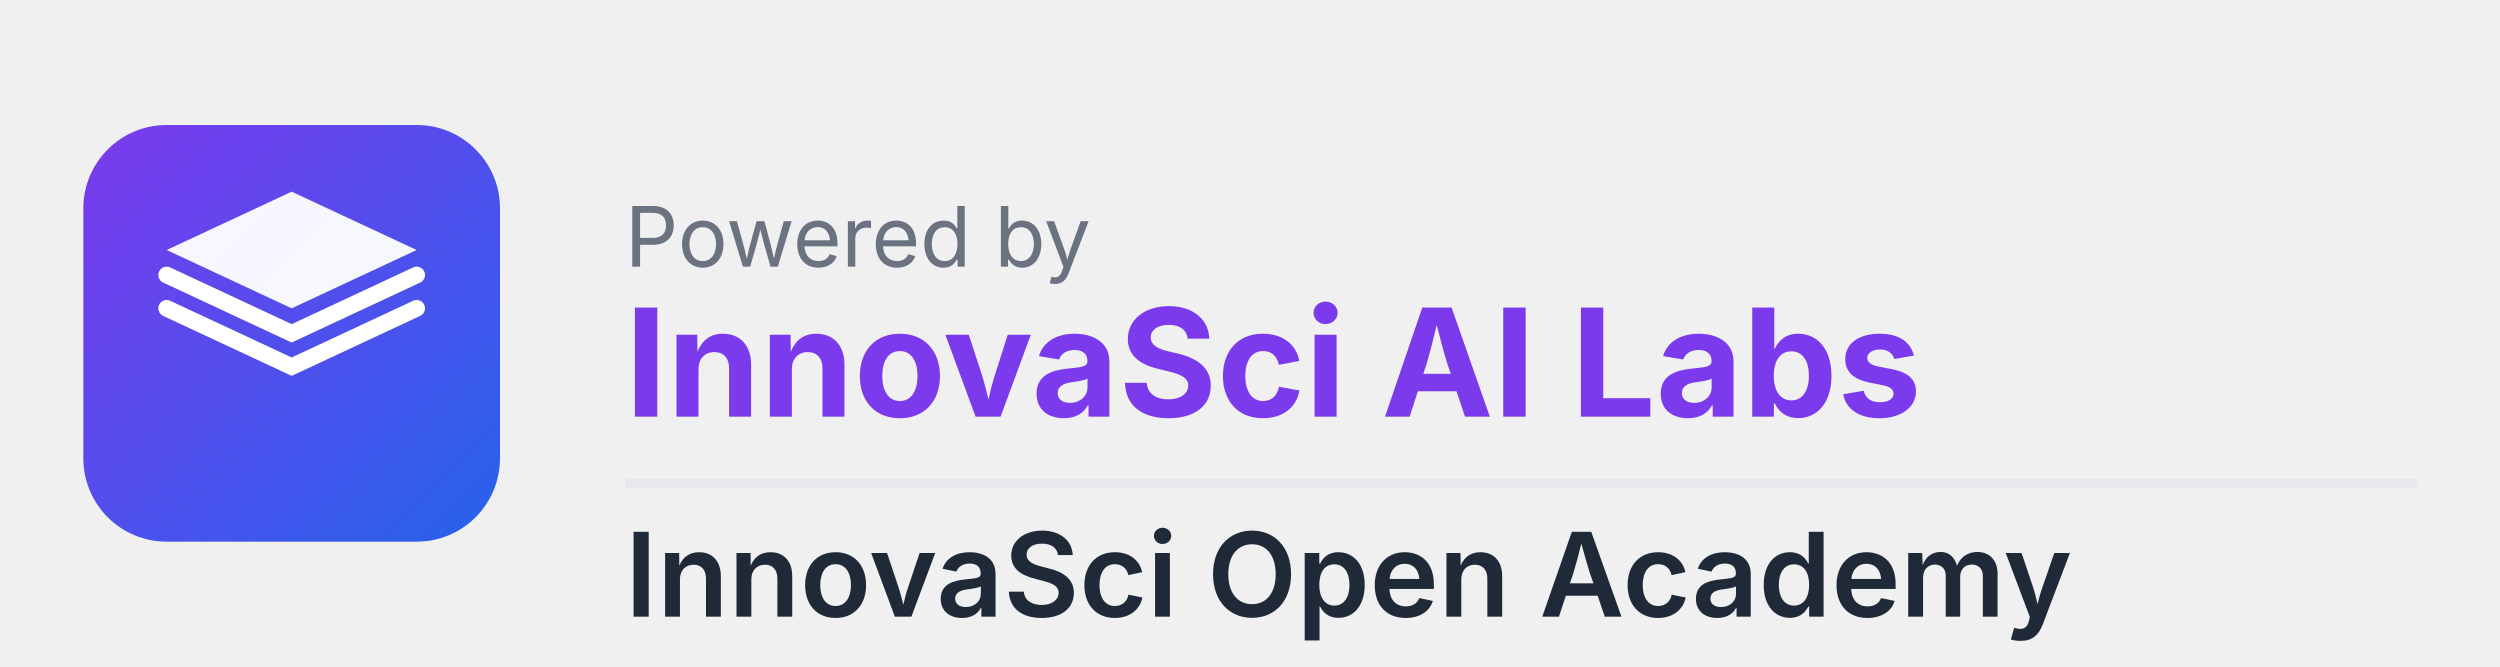
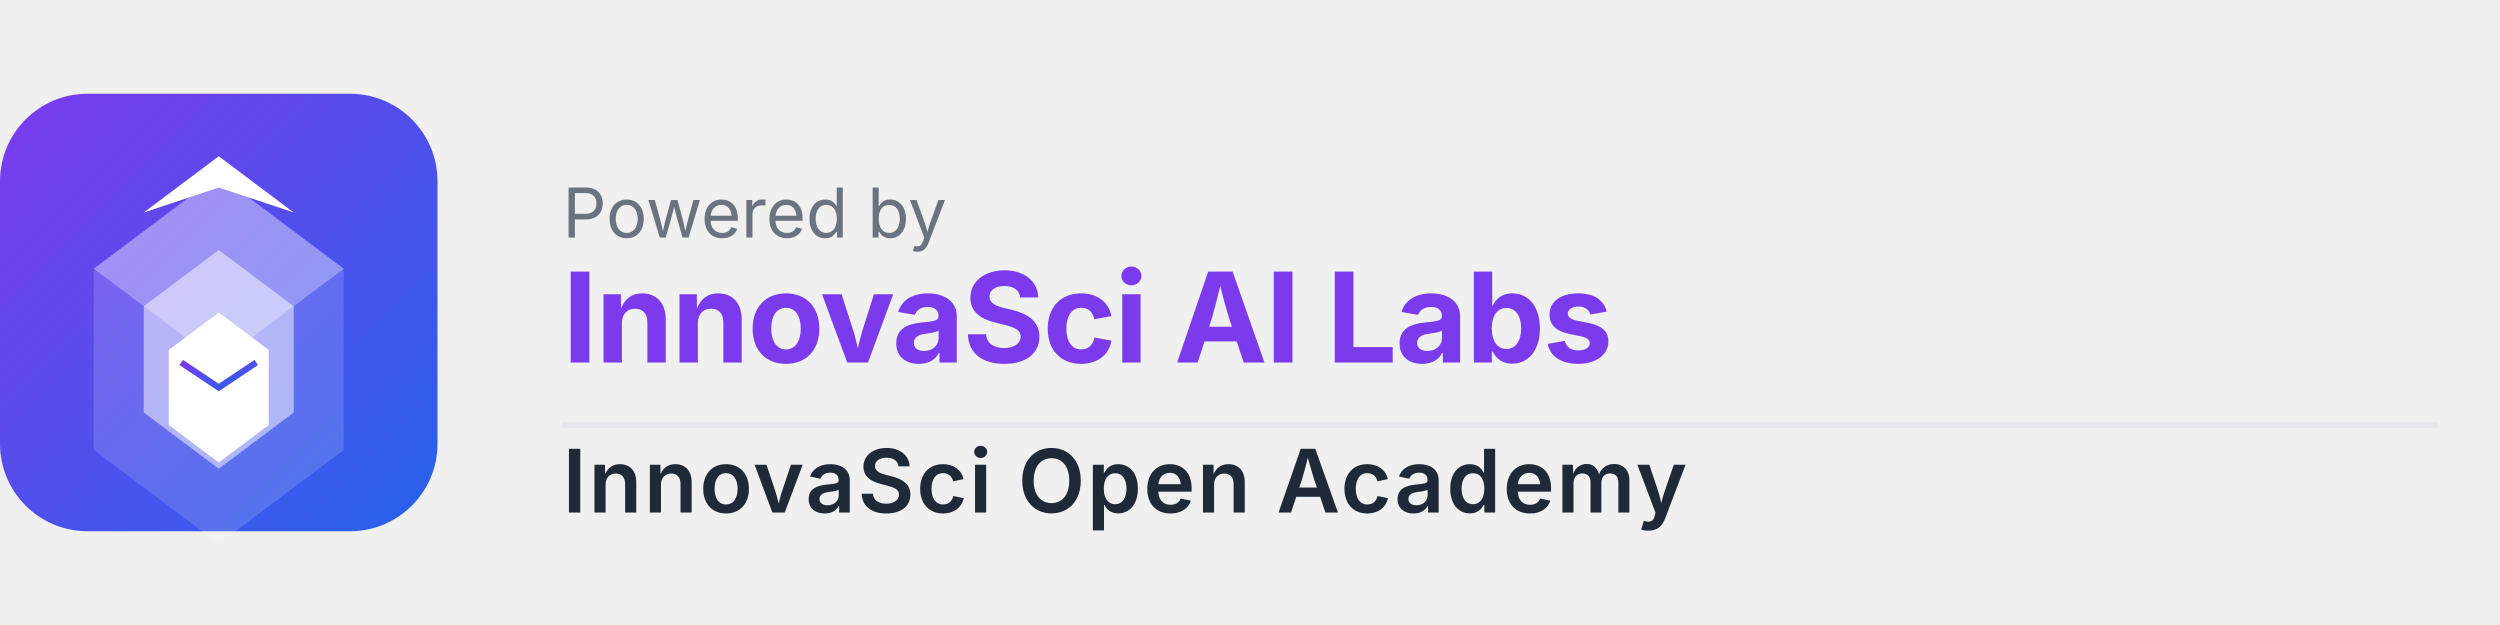
- <svg xmlns="http://www.w3.org/2000/svg" width="300" height="80" viewBox="0 0 300 80" fill="none">
+ <svg xmlns="http://www.w3.org/2000/svg" width="400" height="100" viewBox="0 0 400 100" fill="none">
  <defs>
    <linearGradient id="iconGradient" x1="0%" y1="0%" x2="100%" y2="100%">
      <stop offset="0%" stop-color="#7C3AED" />
      <stop offset="100%" stop-color="#2563EB" />
    </linearGradient>
+     <linearGradient id="accentGradient" x1="0%" y1="0%" x2="100%" y2="0%">
+       <stop offset="0%" stop-color="#7C3AED" />
+       <stop offset="50%" stop-color="#2563EB" />
+       <stop offset="100%" stop-color="#0D9488" />
+     </linearGradient>
  </defs>
-   <rect x="10" y="15" width="50" height="50" rx="10" fill="url(#iconGradient)" />
-   <path d="M35 23L20 30L35 37L50 30L35 23Z" fill="white" fill-opacity="0.95" />
-   <path d="M20 37L35 44L50 37" stroke="white" stroke-width="2" stroke-linecap="round" />
-   <path d="M20 33L35 40L50 33" stroke="white" stroke-width="2" stroke-linecap="round" />
-   <text x="75" y="32" font-family="system-ui, -apple-system, sans-serif" font-size="10" fill="#6B7280">
+   <g transform="translate(0, 0)">
+     <rect x="0" y="15" width="70" height="70" rx="14" fill="url(#iconGradient)" />
+     <path d="M35 28L15 43V72L35 87L55 72V43L35 28Z" fill="white" fill-opacity="0.15" />
+     <path d="M35 28L15 43L35 58L55 43L35 28Z" fill="white" fill-opacity="0.3" />
+     <path d="M35 40L23 49V66L35 75L47 66V49L35 40Z" fill="white" fill-opacity="0.5" />
+     <path d="M35 50L27 56V68L35 74L43 68V56L35 50Z" fill="white" />
+     <path d="M35 50V74" stroke="url(#iconGradient)" stroke-width="1" />
+     <path d="M29 58L35 62L41 58" stroke="url(#iconGradient)" stroke-width="1" fill="none" />
+     <path d="M35 25L23 34L35 30L47 34L35 25Z" fill="white" />
+   </g>
+   <text x="90" y="38" font-family="'Inter', 'Segoe UI', system-ui, -apple-system, sans-serif" font-size="11" fill="#6B7280" font-weight="400">
    Powered by
  </text>
-   <text x="75" y="50" font-family="system-ui, -apple-system, sans-serif" font-size="18" font-weight="700" fill="#7C3AED">
+   <text x="90" y="58" font-family="'Inter', 'Segoe UI', system-ui, -apple-system, sans-serif" font-size="20" fill="#7C3AED" font-weight="700" letter-spacing="-0.3">
    InnovaSci AI Labs
  </text>
-   <line x1="75" y1="58" x2="290" y2="58" stroke="#E5E7EB" stroke-width="1" />
-   <text x="75" y="74" font-family="system-ui, -apple-system, sans-serif" font-size="14" font-weight="600" fill="#1F2937">
+   <line x1="90" y1="68" x2="390" y2="68" stroke="#E5E7EB" stroke-width="1" />
+   <text x="90" y="82" font-family="'Inter', 'Segoe UI', system-ui, -apple-system, sans-serif" font-size="14" fill="#1F2937" font-weight="600" letter-spacing="0.3">
    InnovaSci Open Academy
  </text>
</svg>
